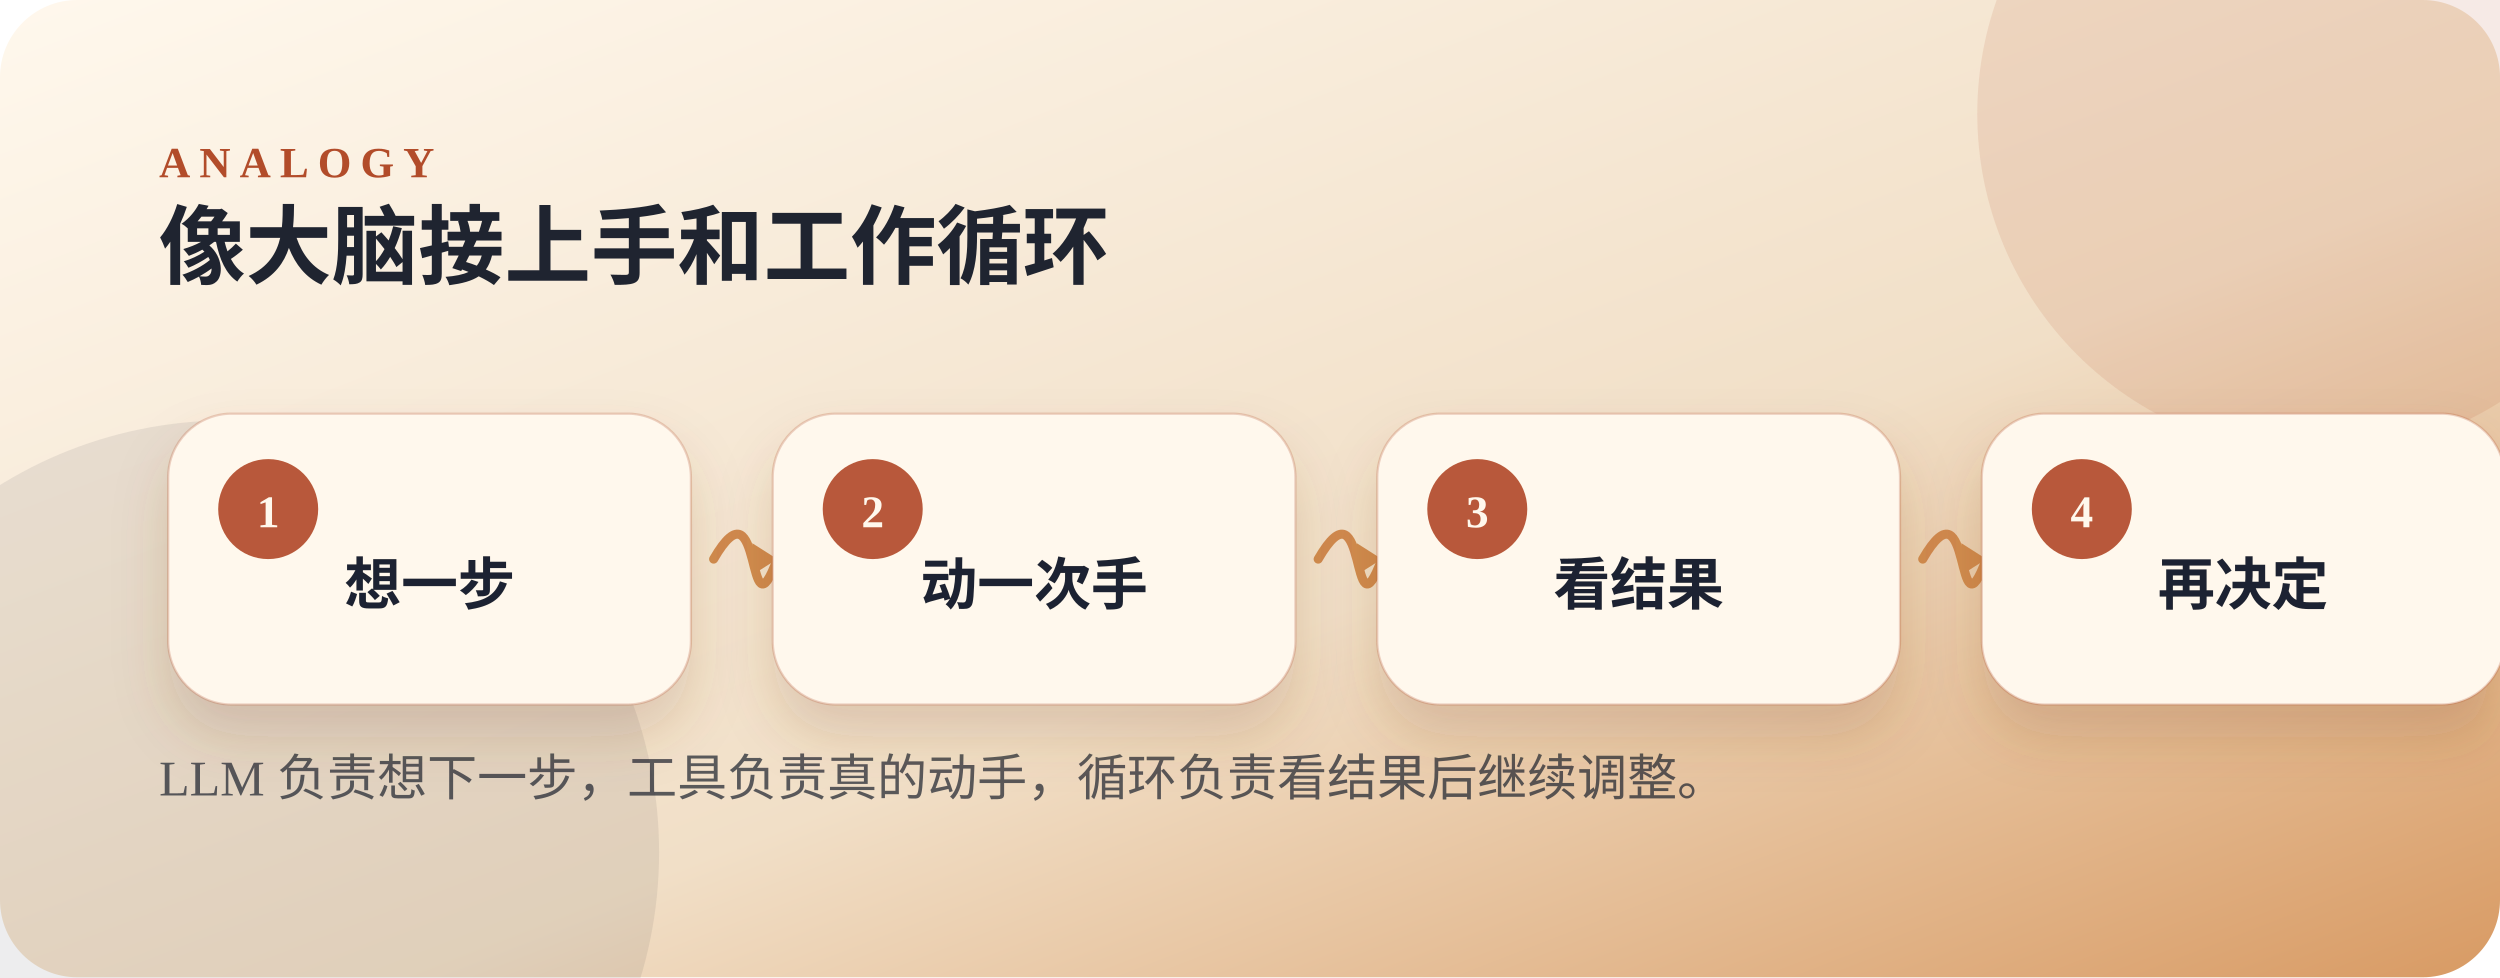
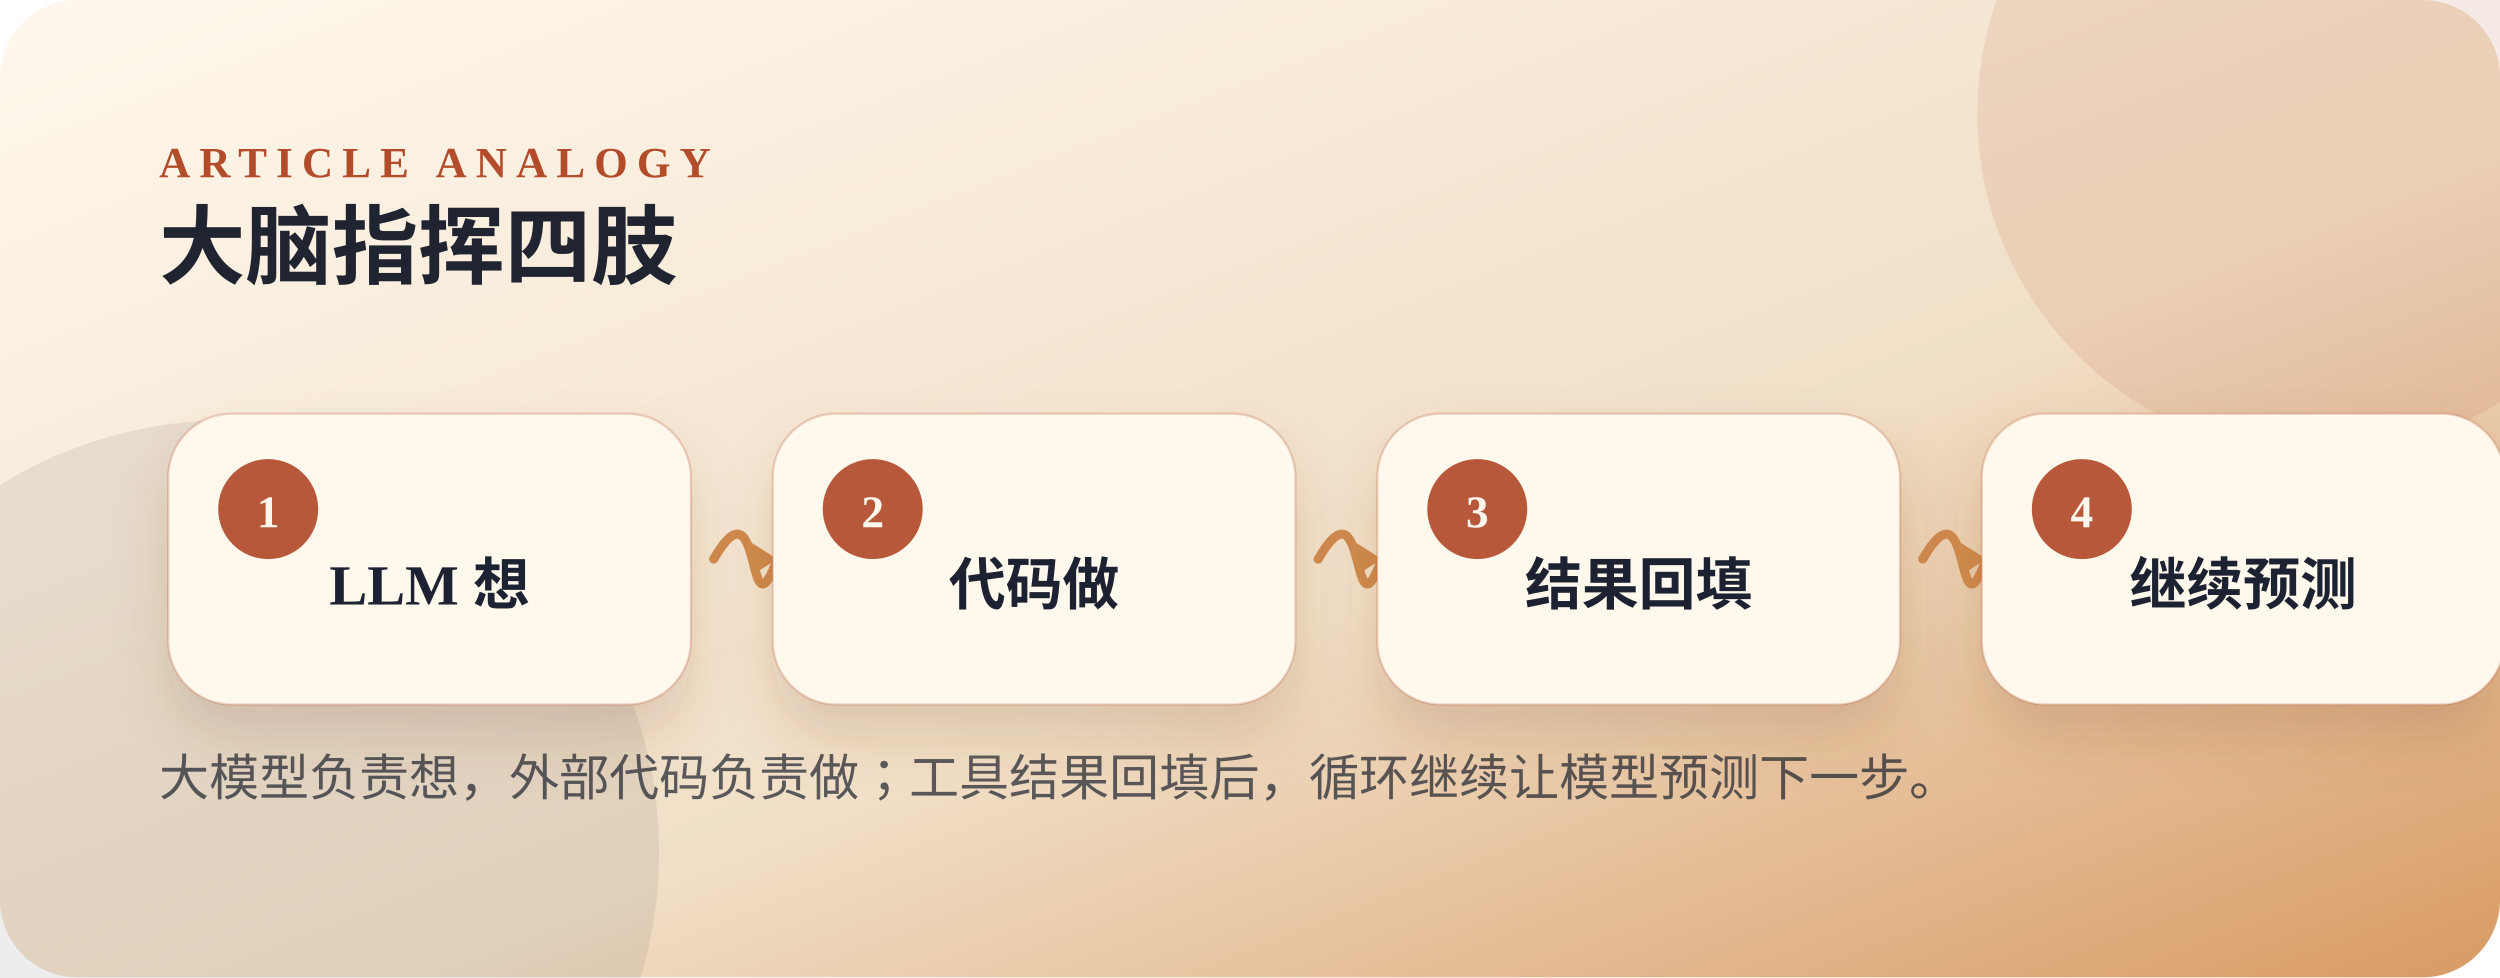
- <svg xmlns="http://www.w3.org/2000/svg" viewBox="0 0 1100 430" role="img" aria-label="像大脑接上手和工作循环">
+ <svg xmlns="http://www.w3.org/2000/svg" viewBox="0 0 1100 430" role="img" aria-label="大脑指挥四肢">
  <defs>
    <linearGradient id="paper" x1="0%" y1="0%" x2="100%" y2="100%">
      <stop offset="0%" stop-color="#fff8ed" />
      <stop offset="58%" stop-color="#f1dfc7" />
      <stop offset="100%" stop-color="#d89a63" />
    </linearGradient>
    <filter id="softShadow" x="-20%" y="-30%" width="140%" height="170%">
      <feDropShadow dx="0" dy="14" stdDeviation="12" flood-color="#7b4a25" flood-opacity="0.18" />
    </filter>
  </defs>
  <rect width="1100" height="430" rx="34" fill="url(#paper)" />
  <circle cx="1020" cy="50" r="150" fill="rgba(178,76,42,0.12)" />
  <circle cx="100" cy="375" r="190" fill="rgba(31,36,48,0.08)" />
-   <text x="70" y="78" fill="#b24c2a" font-size="19" font-weight="800" letter-spacing="4">ANALOGY</text>
-   <text x="70" y="122" fill="#1f2430" font-size="38" font-weight="800">像大脑接上手和工作循环</text>
-   <text x="70" y="350" fill="rgba(31,36,48,0.72)" font-size="22">LLM 负责想下一步，工具负责真的动手，循环负责看结果后继续调整。</text>
+   <text x="70" y="78" fill="#b24c2a" font-size="19" font-weight="800" letter-spacing="4">ARTICLE ANALOGY</text>
+   <text x="70" y="122" fill="#1f2430" font-size="38" font-weight="800">大脑指挥四肢</text>
+   <text x="70" y="350" fill="rgba(31,36,48,0.72)" font-size="22">大模型负责想，外部代码负责做；工具结果回填后，循环继续让模型预测下一步。</text>
  <path d="M 314 246.0 C 336 208, 328 284, 342 246.0" fill="none" stroke="#d08a4e" stroke-width="4" stroke-linecap="round" />
  <path d="M 342 246.0 l -11 -7 v14 z" fill="#d08a4e" />
  <path d="M 580 246.0 C 602 208, 594 284, 608 246.0" fill="none" stroke="#d08a4e" stroke-width="4" stroke-linecap="round" />
  <path d="M 608 246.0 l -11 -7 v14 z" fill="#d08a4e" />
  <path d="M 846 246.0 C 868 208, 860 284, 874 246.0" fill="none" stroke="#d08a4e" stroke-width="4" stroke-linecap="round" />
  <path d="M 874 246.0 l -11 -7 v14 z" fill="#d08a4e" />
  <g filter="url(#softShadow)">
    <rect x="74" y="182" width="230" height="128" rx="28" fill="#fff8ed" stroke="rgba(178,76,42,0.24)" />
    <circle cx="118" cy="224" r="22" fill="#b24c2a" opacity="0.92" />
    <text x="118" y="232" text-anchor="middle" fill="#fff8ed" font-size="20" font-weight="800">1</text>
-     <text x="189.0" y="266" text-anchor="middle" fill="#1f2430" font-size="25" font-weight="800">想一步</text>
+     <text x="189.0" y="266" text-anchor="middle" fill="#1f2430" font-size="25" font-weight="800">LLM 想</text>
  </g>
  <g filter="url(#softShadow)">
    <rect x="340" y="182" width="230" height="128" rx="28" fill="#fff8ed" stroke="rgba(178,76,42,0.24)" />
    <circle cx="384" cy="224" r="22" fill="#b24c2a" opacity="0.92" />
    <text x="384" y="232" text-anchor="middle" fill="#fff8ed" font-size="20" font-weight="800">2</text>
-     <text x="455.0" y="266" text-anchor="middle" fill="#1f2430" font-size="25" font-weight="800">动一次手</text>
+     <text x="455.0" y="266" text-anchor="middle" fill="#1f2430" font-size="25" font-weight="800">代码做</text>
  </g>
  <g filter="url(#softShadow)">
    <rect x="606" y="182" width="230" height="128" rx="28" fill="#fff8ed" stroke="rgba(178,76,42,0.24)" />
    <circle cx="650" cy="224" r="22" fill="#b24c2a" opacity="0.92" />
    <text x="650" y="232" text-anchor="middle" fill="#fff8ed" font-size="20" font-weight="800">3</text>
-     <text x="721.0" y="266" text-anchor="middle" fill="#1f2430" font-size="25" font-weight="800">看结果</text>
+     <text x="721.0" y="266" text-anchor="middle" fill="#1f2430" font-size="25" font-weight="800">结果回填</text>
  </g>
  <g filter="url(#softShadow)">
    <rect x="872" y="182" width="230" height="128" rx="28" fill="#fff8ed" stroke="rgba(178,76,42,0.24)" />
    <circle cx="916" cy="224" r="22" fill="#b24c2a" opacity="0.92" />
    <text x="916" y="232" text-anchor="middle" fill="#fff8ed" font-size="20" font-weight="800">4</text>
-     <text x="987.0" y="266" text-anchor="middle" fill="#1f2430" font-size="25" font-weight="800">再决定</text>
+     <text x="987.0" y="266" text-anchor="middle" fill="#1f2430" font-size="25" font-weight="800">继续预测</text>
  </g>
</svg>
